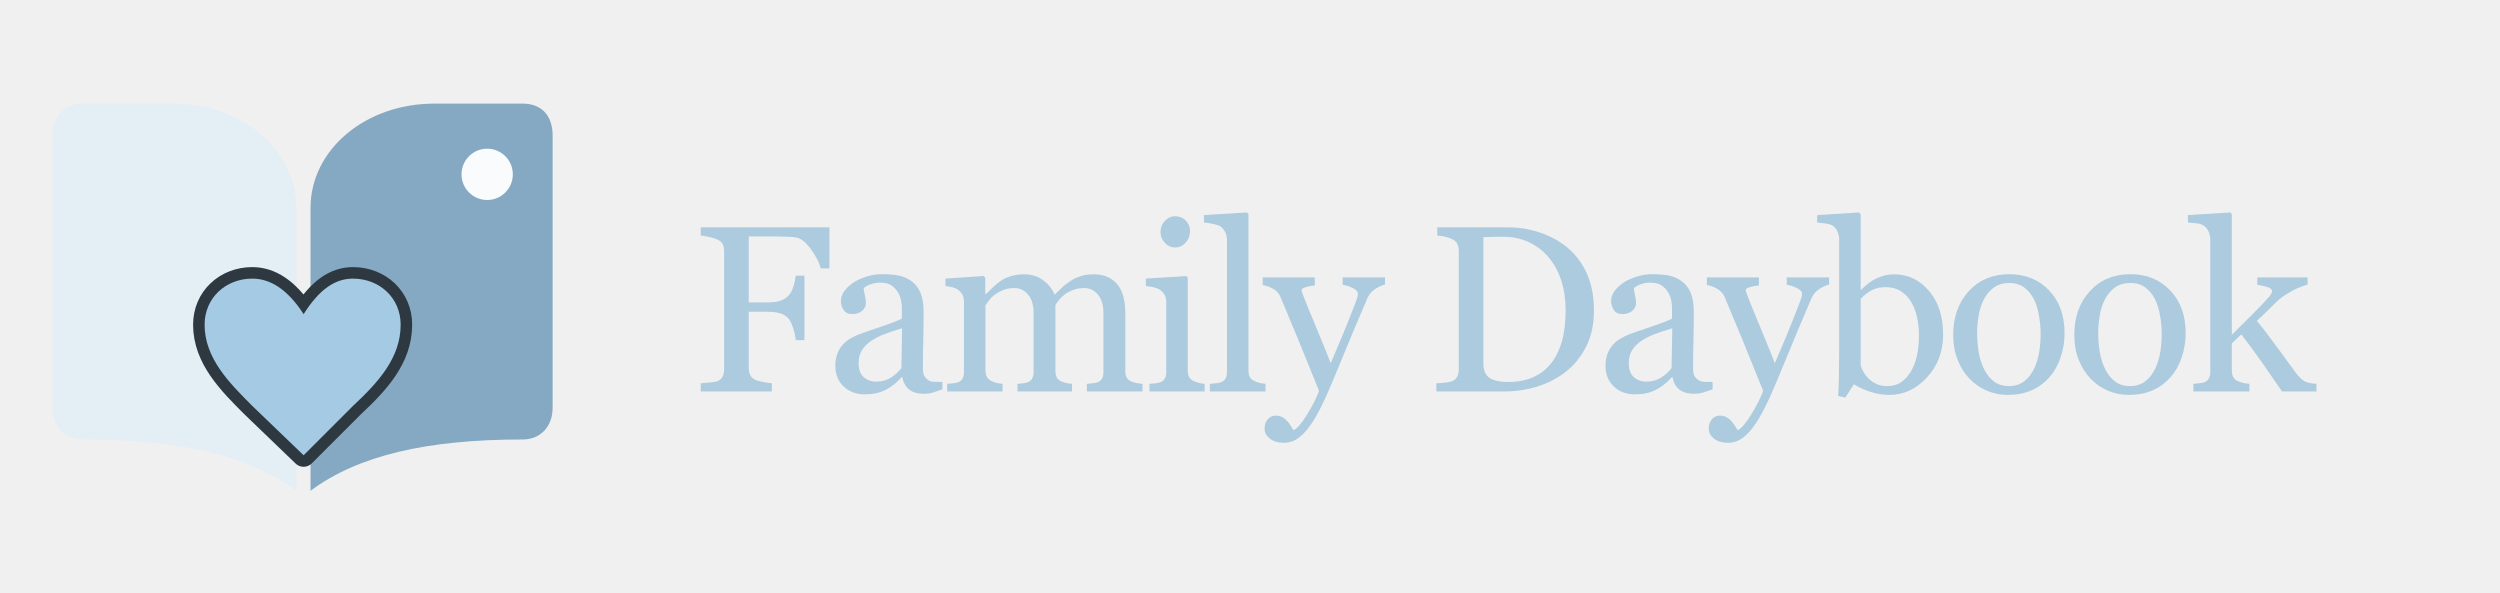
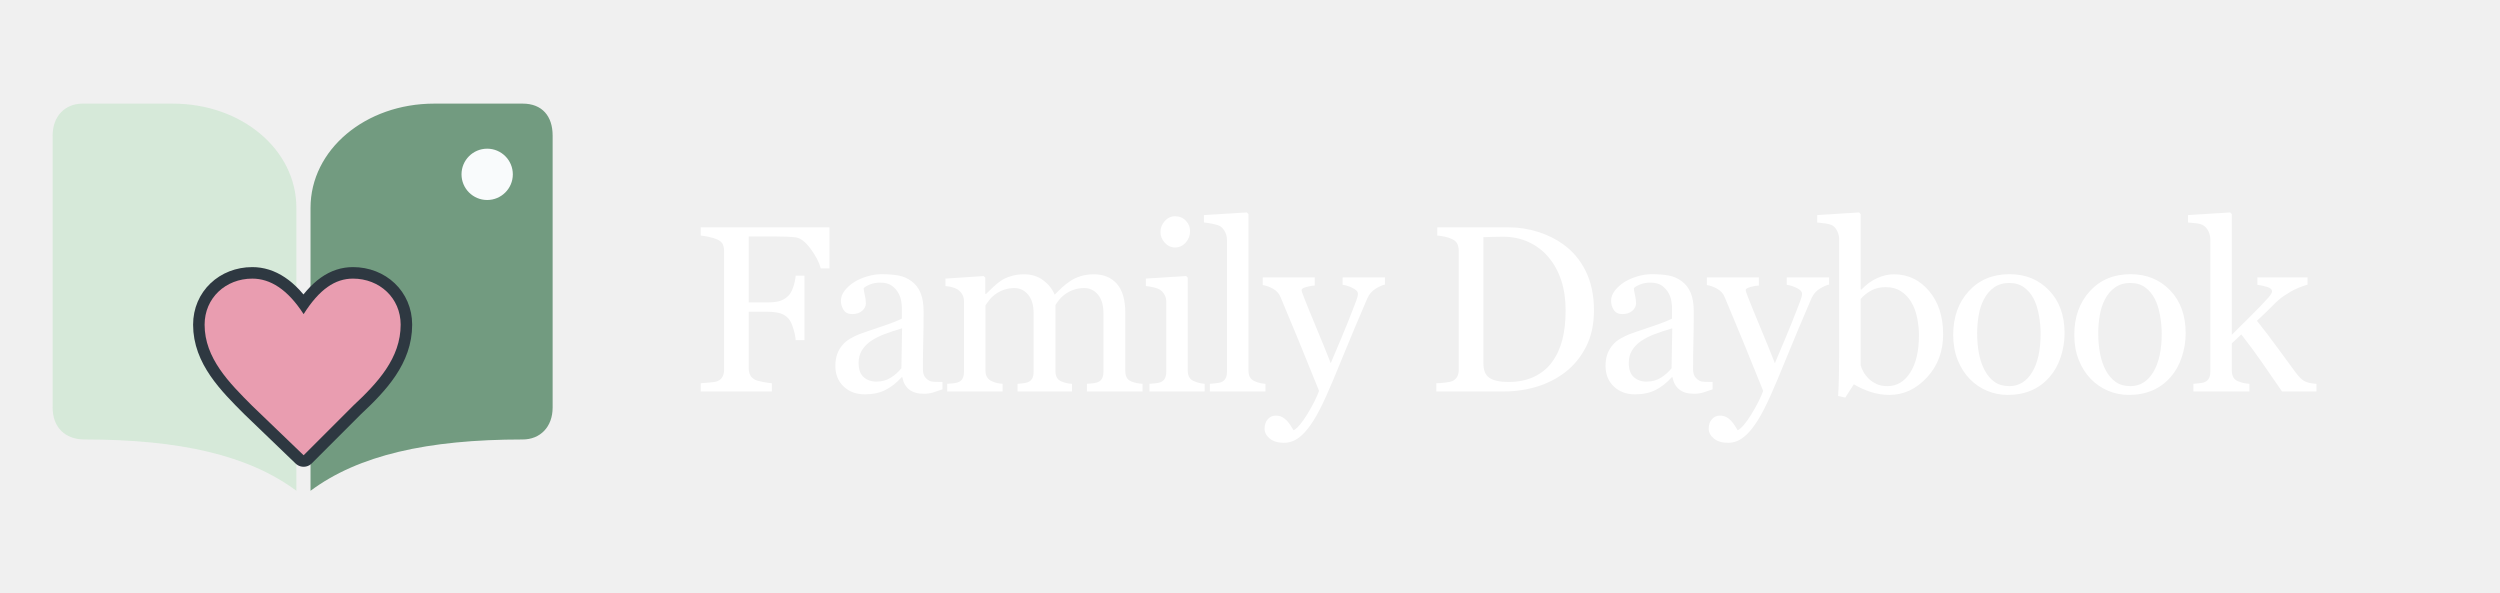
<svg xmlns="http://www.w3.org/2000/svg" viewBox="0 0 760 180" role="img" aria-labelledby="family-daybook-logo-dark-title family-daybook-logo-dark-description">
  <g transform="translate(8)">
-     <path fill="#e3eef5" d="M17.1 31.5h27.4c21 0 37.6 14 37.6 31.7v86c-14.5-10.8-35.4-15.6-64.4-15.6-6 0-9.7-3.8-9.7-9.7V41.2c0-5.9 3.8-9.7 9.1-9.7Z" />
-     <path fill="#85a9c2" d="M86.4 63.2c0-17.7 16.7-31.7 37.6-31.7h26.9c5.9 0 9.1 3.8 9.1 9.7v82.7c0 5.9-3.8 9.7-9.1 9.7-29 0-50 4.8-64.5 15.6v-86Z" />
+     <path fill="#d6e9d9" d="M17.1 31.5h27.4c21 0 37.6 14 37.6 31.7v86c-14.5-10.8-35.4-15.6-64.4-15.6-6 0-9.7-3.8-9.7-9.7V41.2c0-5.9 3.8-9.7 9.1-9.7Z" />
+     <path fill="#729b80" d="M86.4 63.2c0-17.7 16.7-31.7 37.6-31.7h26.9c5.9 0 9.1 3.8 9.1 9.7v82.7c0 5.9-3.8 9.7-9.1 9.7-29 0-50 4.8-64.5 15.6v-86Z" />
    <circle cx="140.1" cy="53" r="7.8" fill="#f9fbfc" />
-     <path fill="#a5cbe4" stroke="#2e3841" stroke-width="7" stroke-linejoin="round" paint-order="stroke fill" d="M84.3 95.5c-4.9-7.6-10.2-10.8-15.6-10.8-8.1 0-14.5 5.9-14.5 14 0 10.2 7.5 17.7 14.5 24.7l15.6 15 15-15c7.5-7 14.5-14.5 14.5-24.7 0-8.1-6.4-14-14.5-14-5.4 0-10.2 3.2-15 10.8Z" />
+     <path fill="#e99db0" stroke="#2e3841" stroke-width="7" stroke-linejoin="round" paint-order="stroke fill" d="M84.3 95.5c-4.9-7.6-10.2-10.8-15.6-10.8-8.1 0-14.5 5.9-14.5 14 0 10.2 7.5 17.7 14.5 24.7l15.6 15 15-15c7.5-7 14.5-14.5 14.5-24.7 0-8.1-6.4-14-14.5-14-5.4 0-10.2 3.2-15 10.8Z" />
  </g>
-   <g fill="#accbdf" transform="translate(210 119) scale(0.03515625 -0.03515625)">
+   <g fill="#ffffff" transform="translate(210 119) scale(0.03515625 -0.03515625)">
    <path transform="translate(0.000 0.000)" d="M1199 1064L1124 1064Q1103 1143 1036.5 1233Q970 1323 909 1332Q878 1336 835.5 1338Q793 1340 739 1340L501 1340L501 770L664 770Q738 770 779 785.5Q820 801 849 833Q869 855 885.5 901.5Q902 948 907 1001L983 1001L983 444L907 444Q904 488 886.5 544Q869 600 849 625Q819 662 773.5 675.5Q728 689 664 689L501 689L501 200Q501 167 514 141Q527 115 560 99Q575 92 625 82Q675 72 701 71L701 0L86 0L86 71Q116 73 166 77.5Q216 82 231 89Q261 102 274.5 127.5Q288 153 288 189L288 1213Q288 1246 277 1271.5Q266 1297 231 1313Q204 1326 158.5 1336Q113 1346 86 1348L86 1419L1199 1419Z" />
    <path transform="translate(1170.111 0.000)" d="M1006 18Q959 1 923.5 -9.5Q888 -20 843 -20Q765 -20 718.5 16.5Q672 53 659 123L653 123Q588 51 513.5 13Q439 -25 334 -25Q223 -25 151.5 43Q80 111 80 221Q80 278 96 323Q112 368 144 404Q169 434 210 457.5Q251 481 287 495Q332 512 469.5 558Q607 604 655 630L655 729Q655 742 649.5 779Q644 816 626 849Q606 886 569.5 913.5Q533 941 466 941Q420 941 380.5 925.5Q341 910 325 893Q325 873 334.5 834Q344 795 344 762Q344 727 312.5 698Q281 669 225 669Q175 669 151.5 704.5Q128 740 128 784Q128 830 160.5 872Q193 914 245 947Q290 975 354 994.5Q418 1014 479 1014Q563 1014 625.5 1002.5Q688 991 739 953Q790 916 816.5 852.5Q843 789 843 689Q843 546 840 435.5Q837 325 837 194Q837 155 850.5 132Q864 109 892 93Q907 84 939.5 83Q972 82 1006 82ZM657 546Q572 521 508 497Q444 473 389 437Q339 403 310 356.5Q281 310 281 246Q281 163 324.5 124Q368 85 435 85Q506 85 560 119.5Q614 154 651 201Z" />
    <path transform="translate(2145.222 0.000)" d="M1761 0L1280 0L1280 66Q1303 68 1326.5 70Q1350 72 1368 78Q1396 87 1409.5 109.5Q1423 132 1423 168L1423 677Q1423 781 1375.5 837.5Q1328 894 1257 894Q1208 894 1165 879Q1122 864 1086 837Q1057 815 1037.5 789.5Q1018 764 1008 747L1008 178Q1008 143 1020 120.5Q1032 98 1061 86Q1084 77 1102.5 72.5Q1121 68 1151 66L1151 0L680 0L680 66Q703 68 724.5 70Q746 72 764 78Q792 87 805.5 109.5Q819 132 819 168L819 677Q819 781 771.5 837.5Q724 894 653 894Q604 894 561 878.5Q518 863 482 836Q453 814 433 786.5Q413 759 403 745L403 180Q403 146 417 123Q431 100 459 88Q480 78 502 73Q524 68 551 66L551 0L72 0L72 66Q95 68 119.5 70Q144 72 162 78Q190 87 203.5 109.5Q217 132 217 168L217 781Q217 813 202.5 838.5Q188 864 162 882Q143 894 115 901.5Q87 909 57 911L57 976L387 998L401 984L401 843L408 843Q433 868 469 902Q505 936 536 957Q571 981 623.5 997Q676 1013 737 1013Q833 1013 902 961.5Q971 910 1001 837Q1037 872 1064.5 898.5Q1092 925 1137 955Q1175 981 1226.5 997Q1278 1013 1341 1013Q1466 1013 1539 931Q1612 849 1612 679L1612 178Q1612 143 1624 120.5Q1636 98 1665 86Q1688 77 1710.5 72.5Q1733 68 1761 66Z" />
    <path transform="translate(3892.333 0.000)" d="M551 0L74 0L74 66Q97 68 121.5 70Q146 72 164 78Q192 87 205.5 109.5Q219 132 219 168L219 777Q219 809 204.5 835.5Q190 862 164 880Q145 892 109 900.5Q73 909 43 911L43 976L391 998L405 984L405 180Q405 145 418.5 122Q432 99 461 88Q483 79 504 73.5Q525 68 551 66ZM425 1387Q425 1330 387.5 1287.5Q350 1245 295 1245Q244 1245 206.5 1285.5Q169 1326 169 1378Q169 1433 206.5 1474Q244 1515 295 1515Q352 1515 388.5 1476.5Q425 1438 425 1387Z" />
    <path transform="translate(4435.444 0.000)" d="M534 0L53 0L53 66Q76 68 102 70.5Q128 73 145 78Q173 87 187 109.5Q201 132 201 168L201 1310Q201 1346 185.5 1377.5Q170 1409 145 1427Q127 1439 79 1449Q31 1459 2 1461L2 1525L373 1548L387 1533L387 180Q387 145 400 122.5Q413 100 442 88Q464 78 485.5 73Q507 68 534 66Z" />
    <path transform="translate(4964.556 0.000)" d="M-3 -322Q-3 -272 24.5 -240.5Q52 -209 93 -209Q125 -209 148 -221Q171 -233 189 -252Q204 -267 221 -293Q238 -319 248 -336Q298 -309 367.5 -195Q437 -81 468 5Q373 242 296 429Q219 616 135 816Q116 862 71 887.5Q26 913 -19 920L-19 986L431 986L431 916Q401 915 359 903.5Q317 892 317 877Q317 871 321.5 857Q326 843 332 828Q370 729 448 542.5Q526 356 569 244Q614 351 662.5 465.5Q711 580 771 736Q778 755 791 788.5Q804 822 804 846Q804 872 758.5 894.5Q713 917 672 922L672 986L1038 986L1038 924Q1008 919 959 889.5Q910 860 886 806Q767 530 674.5 303Q582 76 534 -31Q471 -171 421.5 -249.5Q372 -328 325 -373Q279 -415 241.5 -429.5Q204 -444 164 -444Q86 -444 41.5 -407Q-3 -370 -3 -322Z" />
    <path transform="translate(6352.778 0.000)" d="M1457 701Q1457 520 1389 387Q1321 254 1212 169Q1102 84 965 42Q828 0 682 0L94 0L94 71Q123 71 169.5 76.5Q216 82 231 89Q261 102 274.5 127.5Q288 153 288 189L288 1213Q288 1247 276.5 1274Q265 1301 231 1317Q200 1332 164 1339Q128 1346 102 1348L102 1419L722 1419Q850 1419 974 1379.5Q1098 1340 1190 1273Q1315 1184 1386 1040Q1457 896 1457 701ZM1212 702Q1212 845 1174 960.5Q1136 1076 1063 1162Q994 1244 893.5 1291Q793 1338 670 1338Q629 1338 577.5 1336.5Q526 1335 501 1334L501 243Q501 152 554 117Q607 82 717 82Q844 82 939 127Q1034 172 1093 252Q1155 336 1183.5 446.5Q1212 557 1212 702Z" />
    <path transform="translate(7829.889 0.000)" d="M1006 18Q959 1 923.5 -9.5Q888 -20 843 -20Q765 -20 718.5 16.5Q672 53 659 123L653 123Q588 51 513.5 13Q439 -25 334 -25Q223 -25 151.5 43Q80 111 80 221Q80 278 96 323Q112 368 144 404Q169 434 210 457.5Q251 481 287 495Q332 512 469.5 558Q607 604 655 630L655 729Q655 742 649.5 779Q644 816 626 849Q606 886 569.5 913.5Q533 941 466 941Q420 941 380.5 925.5Q341 910 325 893Q325 873 334.5 834Q344 795 344 762Q344 727 312.5 698Q281 669 225 669Q175 669 151.5 704.5Q128 740 128 784Q128 830 160.5 872Q193 914 245 947Q290 975 354 994.5Q418 1014 479 1014Q563 1014 625.5 1002.5Q688 991 739 953Q790 916 816.5 852.5Q843 789 843 689Q843 546 840 435.5Q837 325 837 194Q837 155 850.5 132Q864 109 892 93Q907 84 939.5 83Q972 82 1006 82ZM657 546Q572 521 508 497Q444 473 389 437Q339 403 310 356.5Q281 310 281 246Q281 163 324.5 124Q368 85 435 85Q506 85 560 119.5Q614 154 651 201Z" />
    <path transform="translate(8805.000 0.000)" d="M-3 -322Q-3 -272 24.5 -240.5Q52 -209 93 -209Q125 -209 148 -221Q171 -233 189 -252Q204 -267 221 -293Q238 -319 248 -336Q298 -309 367.5 -195Q437 -81 468 5Q373 242 296 429Q219 616 135 816Q116 862 71 887.5Q26 913 -19 920L-19 986L431 986L431 916Q401 915 359 903.5Q317 892 317 877Q317 871 321.5 857Q326 843 332 828Q370 729 448 542.5Q526 356 569 244Q614 351 662.5 465.5Q711 580 771 736Q778 755 791 788.5Q804 822 804 846Q804 872 758.5 894.5Q713 917 672 922L672 986L1038 986L1038 924Q1008 919 959 889.5Q910 860 886 806Q767 530 674.5 303Q582 76 534 -31Q471 -171 421.5 -249.5Q372 -328 325 -373Q279 -415 241.5 -429.5Q204 -444 164 -444Q86 -444 41.5 -407Q-3 -370 -3 -322Z" />
    <path transform="translate(9756.111 0.000)" d="M1073 494Q1073 272 933 121Q793 -30 608 -30Q527 -30 448.5 -5Q370 20 301 62L227 -53L165 -39Q170 35 172 139Q174 243 174 340L174 1316Q174 1350 158.5 1384Q143 1418 119 1433Q100 1446 55.5 1452.5Q11 1459 -16 1461L-16 1525L346 1548L360 1533L360 883L367 881Q429 947 502.5 980Q576 1013 647 1013Q829 1013 951 869Q1073 725 1073 494ZM864 487Q864 561 848 638Q832 715 798 772Q764 830 709 866Q654 902 577 902Q507 902 454.5 874.5Q402 847 360 800L360 226Q366 202 383.5 170Q401 138 431 109Q461 81 499 63.5Q537 46 592 46Q714 46 789 164Q864 282 864 487Z" />
    <path transform="translate(10846.222 0.000)" d="M1033 503Q1033 399 1000 298.5Q967 198 906 128Q837 48 746 9Q655 -30 542 -30Q448 -30 363 5.5Q278 41 212 109Q147 176 108.5 272.5Q70 369 70 489Q70 720 204.5 867Q339 1014 557 1014Q764 1014 898.5 874.5Q1033 735 1033 503ZM826 501Q826 576 811 659.5Q796 743 766 801Q734 863 682 900.5Q630 938 555 938Q478 938 423.5 900Q369 862 335 796Q303 735 290 657Q277 579 277 506Q277 410 292.5 328.5Q308 247 342 183Q376 119 427.5 82.5Q479 46 555 46Q680 46 753 167Q826 288 826 501Z" />
    <path transform="translate(11893.333 0.000)" d="M1033 503Q1033 399 1000 298.5Q967 198 906 128Q837 48 746 9Q655 -30 542 -30Q448 -30 363 5.5Q278 41 212 109Q147 176 108.5 272.5Q70 369 70 489Q70 720 204.5 867Q339 1014 557 1014Q764 1014 898.5 874.5Q1033 735 1033 503ZM826 501Q826 576 811 659.5Q796 743 766 801Q734 863 682 900.5Q630 938 555 938Q478 938 423.5 900Q369 862 335 796Q303 735 290 657Q277 579 277 506Q277 410 292.5 328.5Q308 247 342 183Q376 119 427.5 82.5Q479 46 555 46Q680 46 753 167Q826 288 826 501Z" />
    <path transform="translate(12940.444 0.000)" d="M1117 0L819 0Q741 113 652 242Q563 371 467 493L385 416L385 182Q385 146 398 122.5Q411 99 440 88Q464 78 486 73Q508 68 537 66L537 0L53 0L53 66Q76 68 101 70.5Q126 73 143 78Q171 87 185 109.5Q199 132 199 168L199 1314Q199 1351 183.5 1383.5Q168 1416 143 1433Q122 1449 77.5 1454Q33 1459 6 1461L6 1525L371 1548L385 1533L385 490Q463 568 553.5 657.5Q644 747 706 817Q714 826 723.5 840.5Q733 855 733 864Q733 891 689.5 904Q646 917 606 922L606 986L1040 986L1040 924Q956 899 891.5 861.5Q827 824 793 794Q769 774 725 729Q681 684 602 611Q684 510 786.5 369Q889 228 936 165Q980 106 1015 88Q1050 70 1117 66Z" />
  </g>
</svg>
